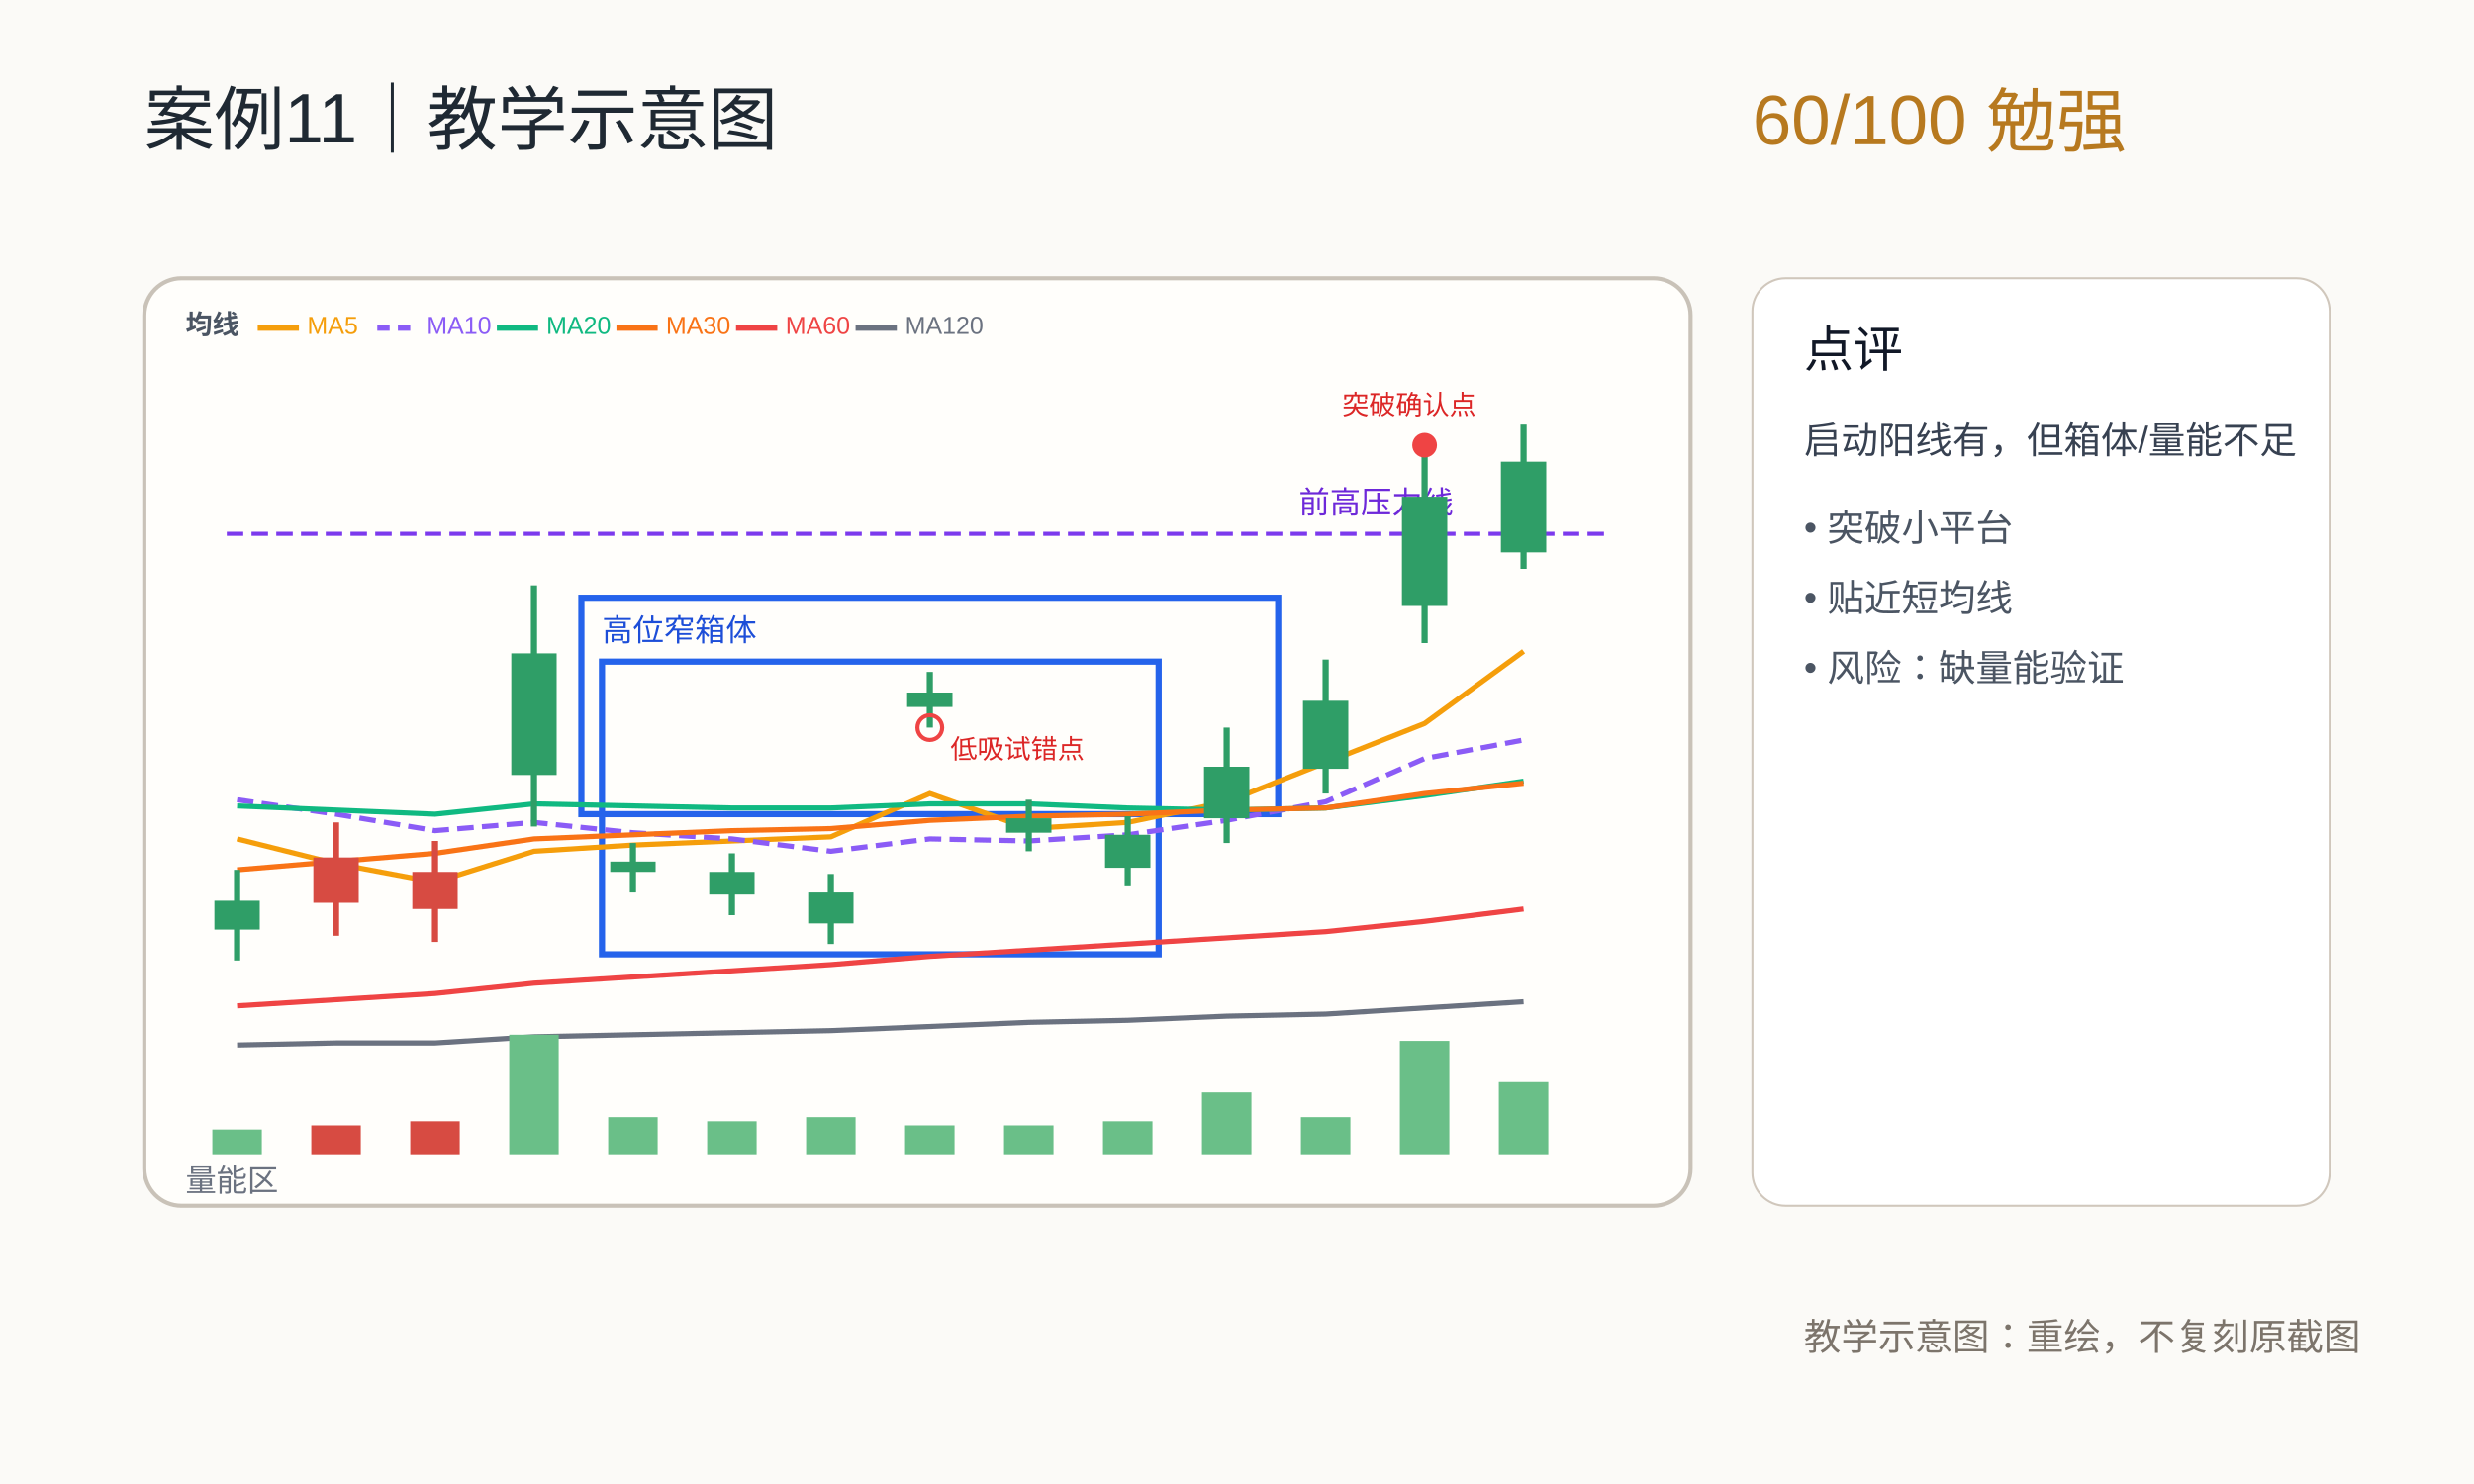
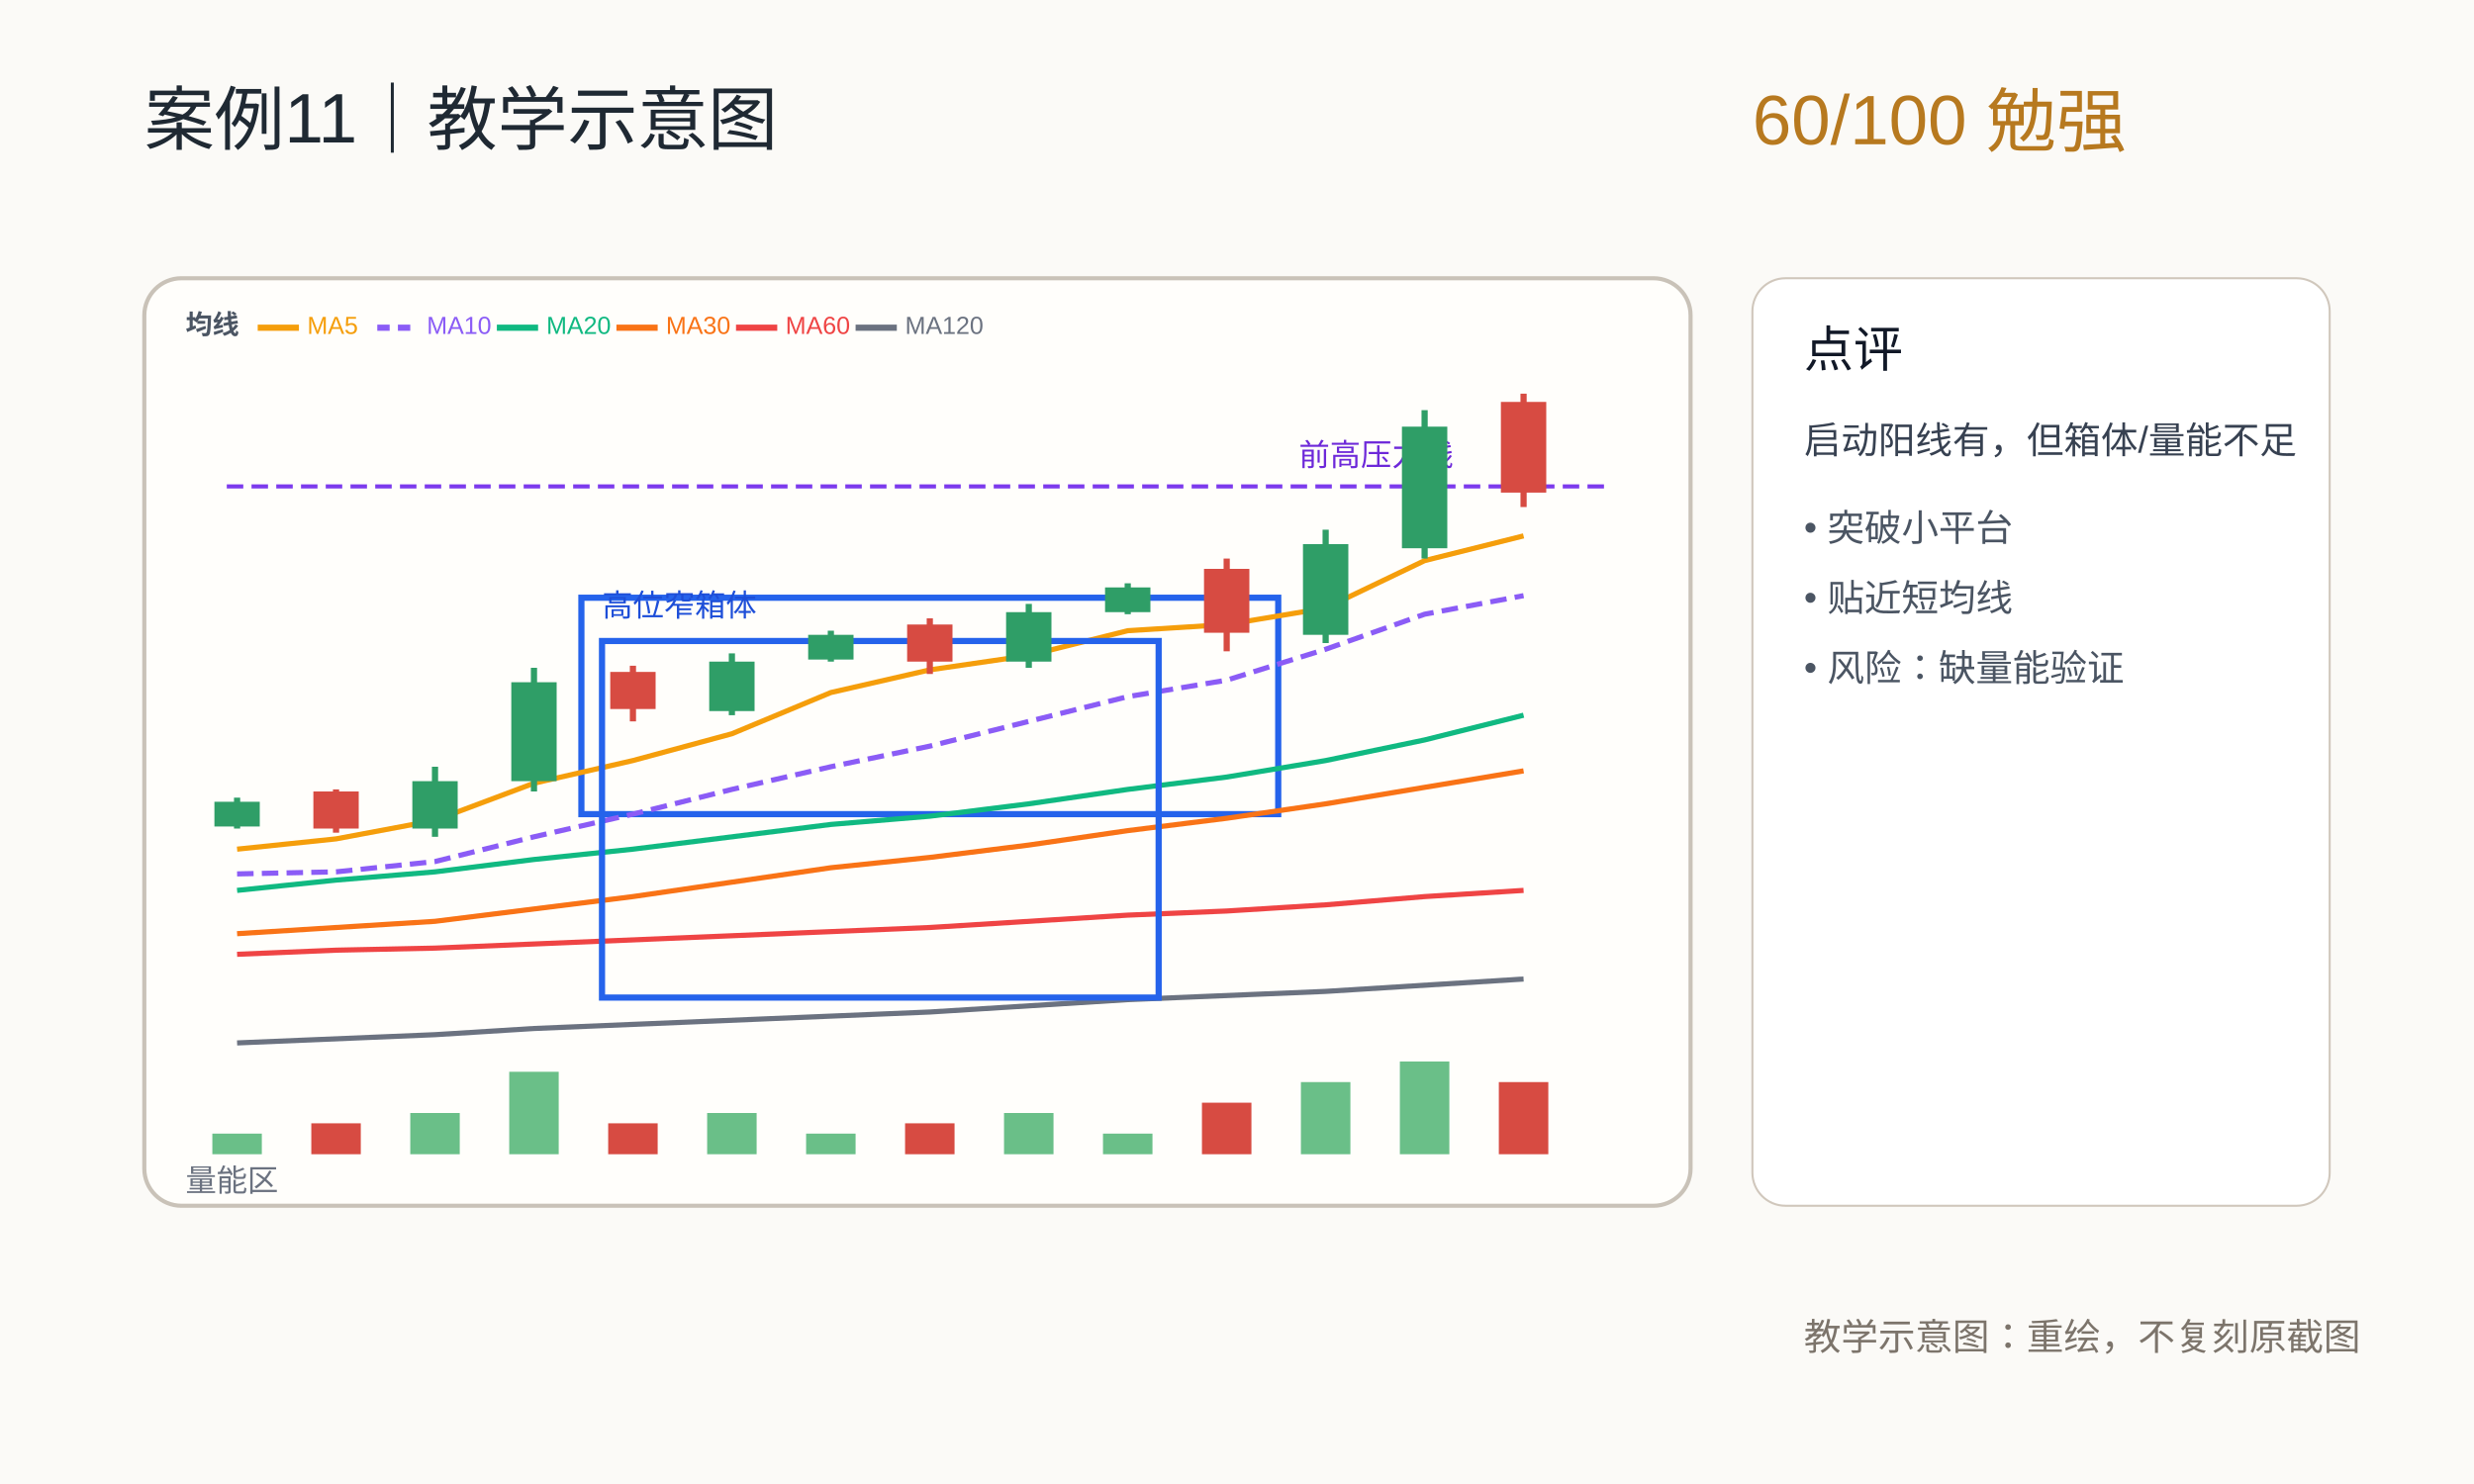
<svg xmlns="http://www.w3.org/2000/svg" width="1200" height="720" viewBox="0 0 1200 720">
  <rect width="1200" height="720" fill="#fbfaf7" />
  <rect x="70" y="135" width="750" height="450" rx="18" fill="#fffefb" stroke="#c9c2b8" stroke-width="2" />
  <text x="70" y="70" font-size="34" font-family="PingFang SC, Arial" fill="#1f2933">案例11｜教学示意图</text>
  <text x="850" y="70" font-size="34" font-family="PingFang SC, Arial" fill="#b7791f">60/100  勉强</text>
  <rect x="282" y="290" width="338" height="105" fill="none" stroke="#2563eb" stroke-width="3" />
  <text x="90" y="162" font-size="13" font-family="PingFang SC, Arial" fill="#4b5563" font-weight="bold">均线</text>
  <line x1="125" y1="159" x2="145" y2="159" stroke="#f59e0b" stroke-width="3" />
  <text x="149" y="162" font-size="12" font-family="PingFang SC, Arial" fill="#f59e0b">MA5</text>
  <line x1="183" y1="159" x2="203" y2="159" stroke="#8b5cf6" stroke-width="3" stroke-dasharray="6,4" />
  <text x="207" y="162" font-size="12" font-family="PingFang SC, Arial" fill="#8b5cf6">MA10</text>
  <line x1="241" y1="159" x2="261" y2="159" stroke="#10b981" stroke-width="3" />
  <text x="265" y="162" font-size="12" font-family="PingFang SC, Arial" fill="#10b981">MA20</text>
  <line x1="299" y1="159" x2="319" y2="159" stroke="#f97316" stroke-width="3" />
  <text x="323" y="162" font-size="12" font-family="PingFang SC, Arial" fill="#f97316">MA30</text>
  <line x1="357" y1="159" x2="377" y2="159" stroke="#ef4444" stroke-width="3" />
  <text x="381" y="162" font-size="12" font-family="PingFang SC, Arial" fill="#ef4444">MA60</text>
  <line x1="415" y1="159" x2="435" y2="159" stroke="#6b7280" stroke-width="3" />
  <text x="439" y="162" font-size="12" font-family="PingFang SC, Arial" fill="#6b7280">MA120</text>
-   <line x1="110" y1="259" x2="780" y2="259" stroke="#7c3aed" stroke-width="2" stroke-dasharray="8,4" />
-   <text x="630" y="249" font-size="15" font-family="PingFang SC, Arial" fill="#6d28d9">前高压力线</text>
-   <rect x="292" y="321" width="270" height="142" fill="none" stroke="#2563eb" stroke-width="3" />
-   <text x="292" y="311" font-size="15" font-family="PingFang SC, Arial" fill="#1d4ed8">高位窄箱体</text>
-   <polyline points="115,407 163,419 211,428 259,413 307,410 355,408 403,406 451,385 499,402 547,399 595,389 643,370 691,351 739,316" fill="none" stroke="#f59e0b" stroke-width="2.5" />
-   <polyline points="115,388 163,395 211,403 259,399 307,404 355,407 403,413 451,407 499,408 547,405 595,398 643,389 691,368 739,359" fill="none" stroke="#8b5cf6" stroke-width="2.5" stroke-dasharray="8,4" />
-   <polyline points="115,391 163,393 211,395 259,390 307,391 355,392 403,392 451,390 499,390 547,392 595,393 643,392 691,386 739,379" fill="none" stroke="#10b981" stroke-width="2.5" />
-   <polyline points="115,422 163,418 211,414 259,407 307,405 355,403 403,402 451,398 499,396 547,395 595,393 643,392 691,385 739,380" fill="none" stroke="#f97316" stroke-width="2.5" />
-   <polyline points="115,488 163,485 211,482 259,477 307,474 355,471 403,468 451,464 499,461 547,458 595,455 643,452 691,447 739,441" fill="none" stroke="#ef4444" stroke-width="2.5" />
-   <polyline points="115,507 163,506 211,506 259,503 307,502 355,501 403,500 451,498 499,496 547,495 595,493 643,492 691,489 739,486" fill="none" stroke="#6b7280" stroke-width="2.5" />
-   <line x1="115" y1="422" x2="115" y2="466" stroke="#2f9e67" stroke-width="3" />
-   <rect x="104" y="437" width="22" height="14" fill="#2f9e67" />
-   <line x1="163" y1="399" x2="163" y2="454" stroke="#d74b42" stroke-width="3" />
-   <rect x="152" y="416" width="22" height="22" fill="#d74b42" />
-   <line x1="211" y1="408" x2="211" y2="457" stroke="#d74b42" stroke-width="3" />
-   <rect x="200" y="423" width="22" height="18" fill="#d74b42" />
-   <line x1="259" y1="284" x2="259" y2="401" stroke="#2f9e67" stroke-width="3" />
-   <rect x="248" y="317" width="22" height="59" fill="#2f9e67" />
-   <line x1="307" y1="409" x2="307" y2="433" stroke="#2f9e67" stroke-width="3" />
-   <rect x="296" y="418" width="22" height="5" fill="#2f9e67" />
-   <line x1="355" y1="414" x2="355" y2="444" stroke="#2f9e67" stroke-width="3" />
-   <rect x="344" y="423" width="22" height="11" fill="#2f9e67" />
-   <line x1="403" y1="424" x2="403" y2="458" stroke="#2f9e67" stroke-width="3" />
-   <rect x="392" y="433" width="22" height="15" fill="#2f9e67" />
-   <line x1="451" y1="326" x2="451" y2="353" stroke="#2f9e67" stroke-width="3" />
-   <rect x="440" y="336" width="22" height="7" fill="#2f9e67" />
-   <line x1="499" y1="388" x2="499" y2="413" stroke="#2f9e67" stroke-width="3" />
-   <rect x="488" y="397" width="22" height="7" fill="#2f9e67" />
-   <line x1="547" y1="396" x2="547" y2="430" stroke="#2f9e67" stroke-width="3" />
-   <rect x="536" y="405" width="22" height="16" fill="#2f9e67" />
-   <line x1="595" y1="353" x2="595" y2="409" stroke="#2f9e67" stroke-width="3" />
-   <rect x="584" y="372" width="22" height="25" fill="#2f9e67" />
-   <line x1="643" y1="320" x2="643" y2="385" stroke="#2f9e67" stroke-width="3" />
-   <rect x="632" y="340" width="22" height="33" fill="#2f9e67" />
-   <line x1="691" y1="216" x2="691" y2="312" stroke="#2f9e67" stroke-width="3" />
-   <rect x="680" y="241" width="22" height="53" fill="#2f9e67" />
-   <line x1="739" y1="206" x2="739" y2="276" stroke="#2f9e67" stroke-width="3" />
-   <rect x="728" y="224" width="22" height="44" fill="#2f9e67" />
-   <rect x="103" y="548" width="24" height="12" fill="#6abf88" />
-   <rect x="151" y="546" width="24" height="14" fill="#d74b42" />
-   <rect x="199" y="544" width="24" height="16" fill="#d74b42" />
-   <rect x="247" y="502" width="24" height="58" fill="#6abf88" />
-   <rect x="295" y="542" width="24" height="18" fill="#6abf88" />
-   <rect x="343" y="544" width="24" height="16" fill="#6abf88" />
-   <rect x="391" y="542" width="24" height="18" fill="#6abf88" />
-   <rect x="439" y="546" width="24" height="14" fill="#6abf88" />
-   <rect x="487" y="546" width="24" height="14" fill="#6abf88" />
-   <rect x="535" y="544" width="24" height="16" fill="#6abf88" />
-   <rect x="583" y="530" width="24" height="30" fill="#6abf88" />
-   <rect x="631" y="542" width="24" height="18" fill="#6abf88" />
-   <rect x="679" y="505" width="24" height="55" fill="#6abf88" />
-   <rect x="727" y="525" width="24" height="35" fill="#6abf88" />
+   <polyline points="115,412 163,407 211,398 259,380 307,369 355,356 403,336 451,325 499,318 547,306 595,303 643,295 691,272 739,260" fill="none" stroke="#f59e0b" stroke-width="2.5" />
+   <polyline points="115,424 163,423 211,418 259,406 307,395 355,383 403,372 451,362 499,350 547,338 595,330 643,315 691,298 739,289" fill="none" stroke="#8b5cf6" stroke-width="2.5" stroke-dasharray="8,4" />
+   <polyline points="115,432 163,427 211,423 259,417 307,412 355,406 403,400 451,396 499,390 547,383 595,377 643,369 691,359 739,347" fill="none" stroke="#10b981" stroke-width="2.5" />
+   <polyline points="115,453 163,450 211,447 259,441 307,435 355,428 403,421 451,416 499,410 547,403 595,397 643,390 691,382 739,374" fill="none" stroke="#f97316" stroke-width="2.5" />
+   <polyline points="115,463 163,461 211,460 259,458 307,456 355,454 403,452 451,450 499,447 547,444 595,442 643,439 691,435 739,432" fill="none" stroke="#ef4444" stroke-width="2.5" />
+   <polyline points="115,506 163,504 211,502 259,499 307,497 355,495 403,493 451,491 499,488 547,485 595,483 643,481 691,478 739,475" fill="none" stroke="#6b7280" stroke-width="2.5" />
+   <line x1="110" y1="236" x2="780" y2="236" stroke="#7c3aed" stroke-width="2" stroke-dasharray="8,4" />
+   <text x="630" y="226" font-size="15" font-family="PingFang SC, Arial" fill="#6d28d9">前高压力线</text>
+   <rect x="292" y="311" width="270" height="173" fill="none" stroke="#2563eb" stroke-width="3" />
+   <text x="292" y="299" font-size="15" font-family="PingFang SC, Arial" fill="#1d4ed8">高位窄箱体</text>
+   <line x1="115" y1="387" x2="115" y2="402" stroke="#2f9e67" stroke-width="3" />
+   <rect x="104" y="389" width="22" height="12" fill="#2f9e67" />
+   <line x1="163" y1="383" x2="163" y2="404" stroke="#d74b42" stroke-width="3" />
+   <rect x="152" y="384" width="22" height="18" fill="#d74b42" />
+   <line x1="211" y1="372" x2="211" y2="406" stroke="#2f9e67" stroke-width="3" />
+   <rect x="200" y="379" width="22" height="23" fill="#2f9e67" />
+   <line x1="259" y1="324" x2="259" y2="384" stroke="#2f9e67" stroke-width="3" />
+   <rect x="248" y="331" width="22" height="48" fill="#2f9e67" />
+   <line x1="307" y1="323" x2="307" y2="350" stroke="#d74b42" stroke-width="3" />
+   <rect x="296" y="326" width="22" height="18" fill="#d74b42" />
+   <line x1="355" y1="317" x2="355" y2="347" stroke="#2f9e67" stroke-width="3" />
+   <rect x="344" y="321" width="22" height="24" fill="#2f9e67" />
+   <line x1="403" y1="306" x2="403" y2="321" stroke="#2f9e67" stroke-width="3" />
+   <rect x="392" y="308" width="22" height="12" fill="#2f9e67" />
+   <line x1="451" y1="300" x2="451" y2="327" stroke="#d74b42" stroke-width="3" />
+   <rect x="440" y="303" width="22" height="18" fill="#d74b42" />
+   <line x1="499" y1="293" x2="499" y2="324" stroke="#2f9e67" stroke-width="3" />
+   <rect x="488" y="297" width="22" height="24" fill="#2f9e67" />
+   <line x1="547" y1="283" x2="547" y2="298" stroke="#2f9e67" stroke-width="3" />
+   <rect x="536" y="285" width="22" height="12" fill="#2f9e67" />
+   <line x1="595" y1="271" x2="595" y2="316" stroke="#d74b42" stroke-width="3" />
+   <rect x="584" y="276" width="22" height="31" fill="#d74b42" />
+   <line x1="643" y1="257" x2="643" y2="312" stroke="#2f9e67" stroke-width="3" />
+   <rect x="632" y="264" width="22" height="44" fill="#2f9e67" />
+   <line x1="691" y1="199" x2="691" y2="271" stroke="#2f9e67" stroke-width="3" />
+   <rect x="680" y="207" width="22" height="59" fill="#2f9e67" />
+   <line x1="739" y1="191" x2="739" y2="246" stroke="#d74b42" stroke-width="3" />
+   <rect x="728" y="195" width="22" height="44" fill="#d74b42" />
+   <rect x="103" y="550" width="24" height="10" fill="#6abf88" />
+   <rect x="151" y="545" width="24" height="15" fill="#d74b42" />
+   <rect x="199" y="540" width="24" height="20" fill="#6abf88" />
+   <rect x="247" y="520" width="24" height="40" fill="#6abf88" />
+   <rect x="295" y="545" width="24" height="15" fill="#d74b42" />
+   <rect x="343" y="540" width="24" height="20" fill="#6abf88" />
+   <rect x="391" y="550" width="24" height="10" fill="#6abf88" />
+   <rect x="439" y="545" width="24" height="15" fill="#d74b42" />
+   <rect x="487" y="540" width="24" height="20" fill="#6abf88" />
+   <rect x="535" y="550" width="24" height="10" fill="#6abf88" />
+   <rect x="583" y="535" width="24" height="25" fill="#d74b42" />
+   <rect x="631" y="525" width="24" height="35" fill="#6abf88" />
+   <rect x="679" y="515" width="24" height="45" fill="#6abf88" />
+   <rect x="727" y="525" width="24" height="35" fill="#d74b42" />
  <text x="90" y="578" font-size="15" font-family="PingFang SC, Arial" fill="#6b7280">量能区</text>
-   <circle cx="451" cy="353" r="6" fill="none" stroke="#ef4444" stroke-width="2" />
-   <text x="461" y="368" font-size="13" font-family="PingFang SC, Arial" fill="#dc2626">低吸试错点</text>
-   <circle cx="691" cy="216" r="6" fill="#ef4444" stroke="none" />
-   <text x="651" y="201" font-size="13" font-family="PingFang SC, Arial" fill="#dc2626">突破确认点</text>
  <rect x="850" y="135" width="280" height="450" rx="16" fill="#ffffff" stroke="#d0c7bc" />
  <text x="875" y="178" font-size="24" font-family="PingFang SC, Arial" fill="#111827">点评</text>
  <text x="875" y="220" font-size="18" font-family="PingFang SC, Arial" fill="#374151">启动阳线有，但箱体/量能不足</text>
  <text x="875" y="262" font-size="18" font-family="PingFang SC, Arial" fill="#4b5563">• 突破小平台</text>
  <text x="875" y="296" font-size="18" font-family="PingFang SC, Arial" fill="#4b5563">• 贴近短均线</text>
  <text x="875" y="330" font-size="18" font-family="PingFang SC, Arial" fill="#4b5563">• 风险：缺量能验证</text>
  <text x="875" y="655" font-size="18" font-family="PingFang SC, Arial" fill="#7c746b">教学示意图：重绘，不复刻原截图</text>
</svg>
